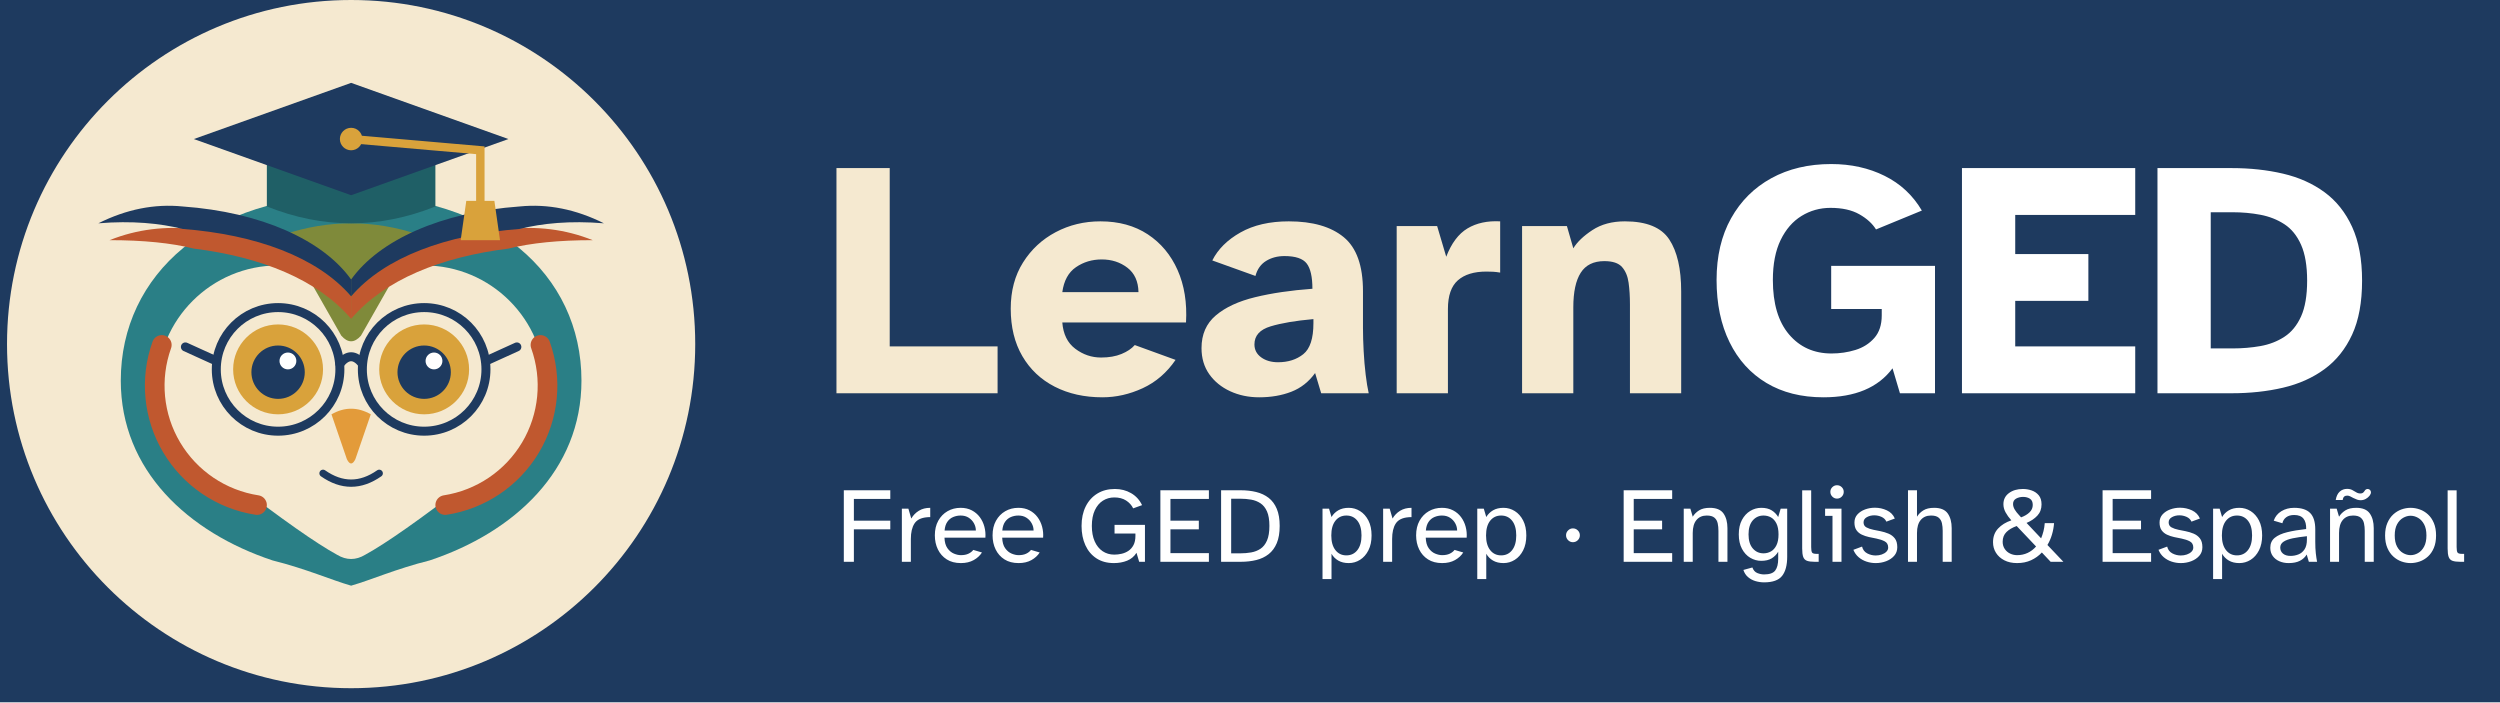
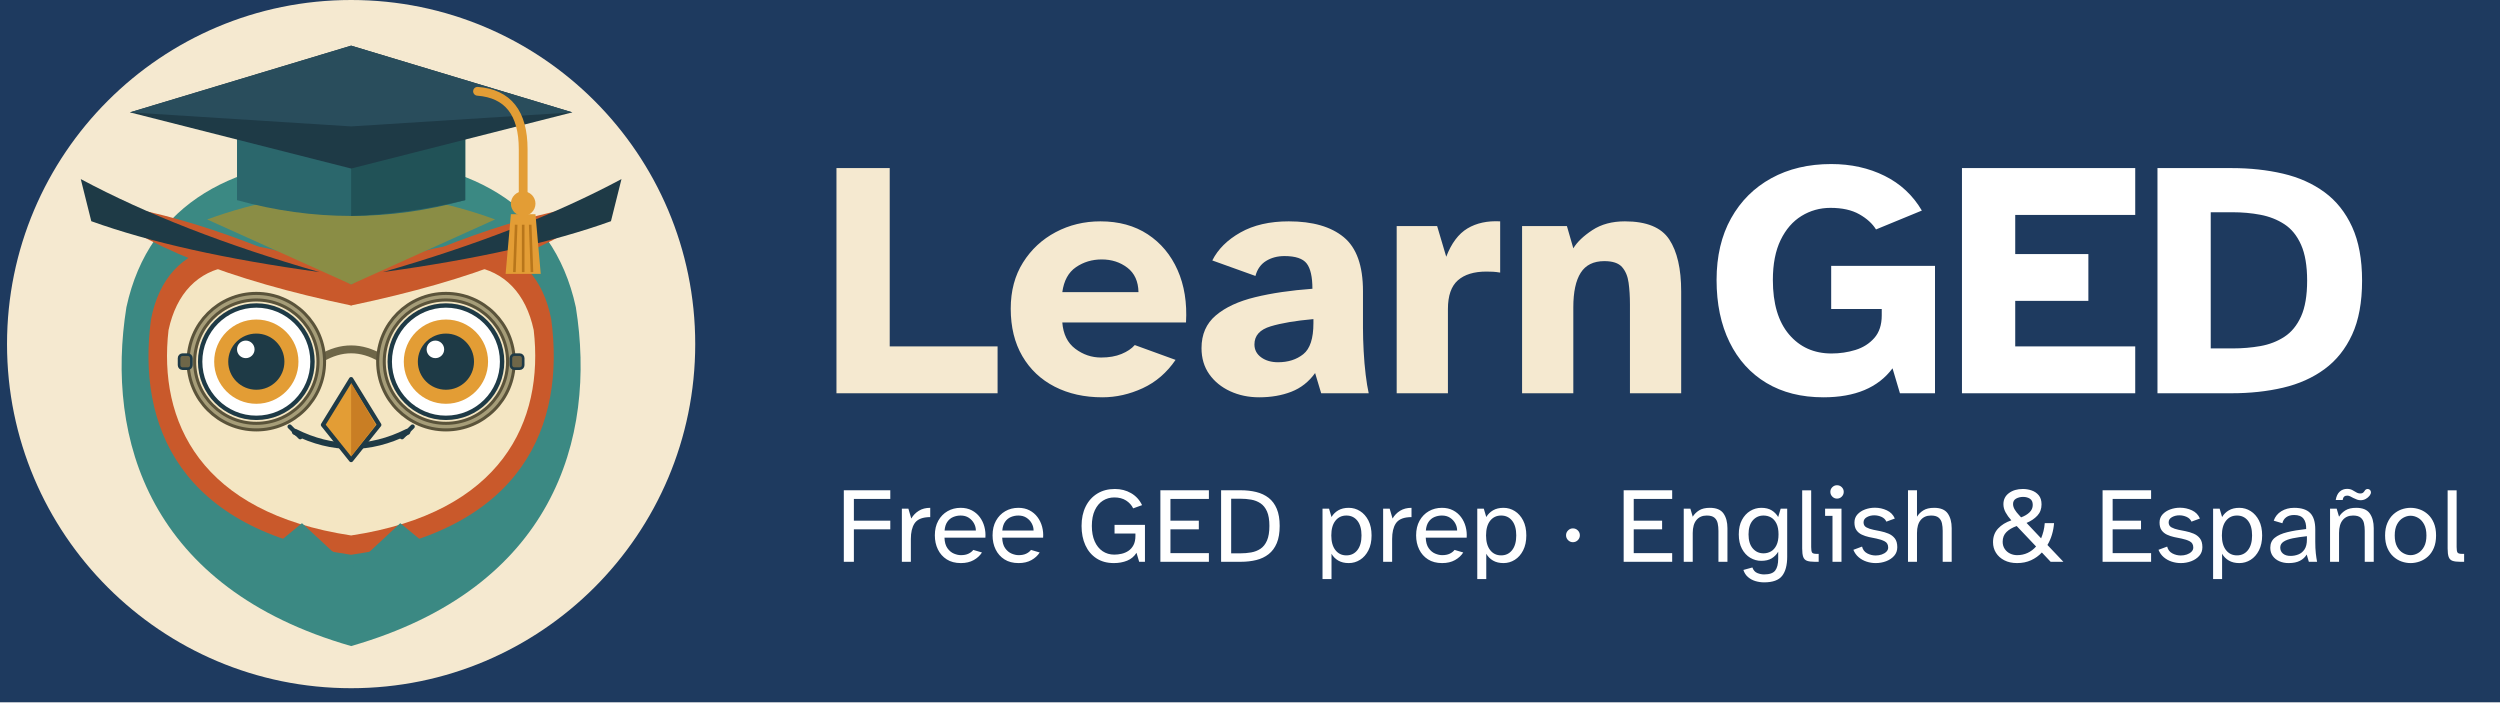
<svg xmlns="http://www.w3.org/2000/svg" viewBox="0 0 712 200" width="712" height="200" role="img" aria-label="LearnGED">
  <rect width="712.24" height="200" rx="0" fill="#1E3A5F" />
  <g transform="scale(1.0) translate(0,-6)">
    <circle cx="100" cy="104" r="98" fill="#F5E9D0" />
-     <g transform="translate(100 104) scale(.8) translate(-100 -109)">
-       <g id="cabeza">
-         <path d="M100,56 C150,56 182,84 182,122 C182,154 158,176 128,186 C116,189 107,193 100,195 C93,193 84,189 72,186 C42,176 18,154 18,122 C18,84 50,56 100,56 Z" fill="#2A7F86" />
-         <circle cx="74" cy="124" r="43" fill="#F5E9D0" />
-         <circle cx="126" cy="124" r="43" fill="#F5E9D0" />
-         <path d="M58,158 Q84,178 95,184 Q100,187 105,184 Q116,178 142,158 Z" fill="#F5E9D0" />
-         <path d="M32.6,109.3 A43,43 0 0 0 66.5,166.3" fill="none" stroke="#C0582F" stroke-width="7" stroke-linecap="round" />
-         <path d="M167.4,109.3 A43,43 0 0 1 133.5,166.3" fill="none" stroke="#C0582F" stroke-width="7" stroke-linecap="round" />
-         <path d="M76,70 Q100,62 124,70 L103.5,106 Q100,110 96.5,106 Z" fill="#7F8A3A" />
-         <g>
-           <path d="M100,92 C90,80 70,70 44,68 C34,67 24,68 14,72 C26,72 36,73 44,75 C68,78 88,86 100,100 Z" fill="#C0582F" />
-           <path d="M100,86 C90,72 68,62 40,60 C30,59 20,61 10,66 C22,65 32,66 40,68 C66,70 88,78 100,92 Z" fill="#1E3A5F" />
-         </g>
-         <g transform="matrix(-1 0 0 1 200 0)">
-           <path d="M100,92 C90,80 70,70 44,68 C34,67 24,68 14,72 C26,72 36,73 44,75 C68,78 88,86 100,100 Z" fill="#C0582F" />
-           <path d="M100,86 C90,72 68,62 40,60 C30,59 20,61 10,66 C22,65 32,66 40,68 C66,70 88,78 100,92 Z" fill="#1E3A5F" />
-         </g>
-         <circle cx="74" cy="118" r="16" fill="#D9A23B" />
-         <circle cx="126" cy="118" r="16" fill="#D9A23B" />
-         <circle cx="74" cy="119" r="9.5" fill="#1E3A5F" />
-         <circle cx="126" cy="119" r="9.5" fill="#1E3A5F" />
-         <circle cx="77.5" cy="115" r="3" fill="#FFFFFF" />
-         <circle cx="129.5" cy="115" r="3" fill="#FFFFFF" />
-         <path d="M93,134 Q100,130 107,134 L101.5,150 Q100,153 98.5,150 Z" fill="#E39B3A" />
-         <path d="M90,155 Q100,162 110,155" fill="none" stroke="#1E3A5F" stroke-width="2.6" stroke-linecap="round" />
-         <g fill="none" stroke="#1E3A5F" stroke-width="3.2" stroke-linecap="round">
-           <circle cx="74" cy="118" r="22" />
-           <circle cx="126" cy="118" r="22" />
-           <path d="M96,116 Q100,111 104,116" />
-           <path d="M52,115 L41,110" />
-           <path d="M148,115 L159,110" />
-         </g>
+     <g transform="translate(100 104) scale(0.50) translate(-250 -236)">
+       <g id="cuerpo">
+         <path d="M 122 215 C 110 290 135 375 250 408 C 365 375 390 290 378 215 C 365 155 315 130 250 130 C 185 130 135 155 122 215 Z" fill="#3B8983" />
+         <path d="M 136 222 C 128 282 152 342 250 356 C 348 342 372 282 364 222 C 355 175 310 165 250 202 C 190 165 145 175 136 222 Z" fill="#C9592B" />
+         <path d="M 146 228 C 140 280 164 332 250 345 C 336 332 360 280 354 228 C 345 186 305 178 250 214 C 195 178 155 186 146 228 Z" fill="#F4E6C3" />
+         <path d="M 185 336 L 205 352 L 222 338 L 250 364 L 278 338 L 295 352 L 315 336 L 250 385 Z" fill="#3B8983" />
+       </g>
+       <g id="cejas">
+         <path d="M 168 165 Q 250 135 332 165 L 250 202 Z" fill="#8A8D45" />
+         <path d="M 102 155 Q 165 162 250 204 Q 335 162 398 155 Q 355 192 250 214 Q 145 192 102 155 Z" fill="#C9592B" />
+         <path d="M 96 142 Q 152 172 232 195 Q 152 184 102 166 Z" fill="#1E3A46" />
+         <path d="M 404 142 Q 348 172 268 195 Q 348 184 398 166 Z" fill="#1E3A46" />
+       </g>
+       <g id="ojos">
+         <circle cx="196" cy="246" r="32" fill="#FFFFFF" stroke="#1E3A46" stroke-width="2.5" />
+         <circle cx="196" cy="246" r="24" fill="#E39D35" />
+         <circle cx="196" cy="246" r="16" fill="#1E3A46" />
+         <circle cx="190" cy="239" r="5" fill="#FFFFFF" />
+         <circle cx="304" cy="246" r="32" fill="#FFFFFF" stroke="#1E3A46" stroke-width="2.5" />
+         <circle cx="304" cy="246" r="24" fill="#E39D35" />
+         <circle cx="304" cy="246" r="16" fill="#1E3A46" />
+         <circle cx="298" cy="239" r="5" fill="#FFFFFF" />
+       </g>
+       <g id="gafas" fill="none" stroke="#6E6648" stroke-linecap="round">
+         <path d="M 233 244 Q 250 234 267 244" stroke-width="4.5" />
+         <circle cx="196" cy="246" r="37" stroke="#5A533A" stroke-width="5.5" />
+         <circle cx="196" cy="246" r="37" stroke="#A69D78" stroke-width="2" />
+         <circle cx="304" cy="246" r="37" stroke="#5A533A" stroke-width="5.5" />
+         <circle cx="304" cy="246" r="37" stroke="#A69D78" stroke-width="2" />
+         <rect x="152" y="242" width="7" height="8" rx="2" fill="#6E6648" stroke="#1E3A46" stroke-width="1.5" />
+         <rect x="341" y="242" width="7" height="8" rx="2" fill="#6E6648" stroke="#1E3A46" stroke-width="1.5" />
+       </g>
+       <g id="pico">
+         <path d="M 218 286 Q 250 302 282 286" fill="none" stroke="#1E3A46" stroke-width="3.5" stroke-linecap="round" />
+         <path d="M 215 283 L 221 289 M 285 283 L 279 289" stroke="#1E3A46" stroke-width="2.5" stroke-linecap="round" />
+         <path d="M 250 256 L 234 282 L 250 302 L 266 282 Z" fill="#E39D35" stroke="#1E3A46" stroke-width="2.5" stroke-linejoin="round" />
+         <path d="M 250 258 L 250 300 L 264 282 Z" fill="#C97E24" />
      </g>
      <g id="birrete">
-         <path d="M70,44 L70,60 Q100,72 130,60 L130,44 Z" fill="#1F5F66" />
-         <path d="M100,16 L156,36 L100,56 L44,36 Z" fill="#1E3A5F" />
-         <path d="M100,36 L146,40 L146,60" fill="none" stroke="#D9A23B" stroke-width="3" stroke-linecap="round" />
-         <path d="M141,58 L151,58 L153,72 L139,72 Z" fill="#D9A23B" />
-         <circle cx="100" cy="36" r="4" fill="#D9A23B" />
+         <path d="M 185 112 L 185 154 Q 250 172 315 154 L 315 112 Z" fill="#2B676C" />
+         <path d="M 250 112 L 250 163 Q 282 162 315 154 L 315 112 Z" fill="#215257" />
+         <polygon points="250,66 376,104 250,136 124,104" fill="#1E3A46" />
+         <polygon points="250,66 376,104 250,112 124,104" fill="#294D5C" />
+         <path d="M 322 92 Q 348 94 348 125 L 348 152" fill="none" stroke="#E39D35" stroke-width="5" stroke-linecap="round" />
+         <circle cx="348" cy="156" r="7" fill="#E39D35" />
+         <path d="M 341 162 L 355 162 L 358 196 L 338 196 Z" fill="#E39D35" />
+         <line x1="344" y1="168" x2="343" y2="195" stroke="#B8761B" stroke-width="1.5" />
+         <line x1="348" y1="168" x2="348" y2="195" stroke="#B8761B" stroke-width="1.5" />
+         <line x1="352" y1="168" x2="353" y2="195" stroke="#B8761B" stroke-width="1.5" />
      </g>
    </g>
  </g>
  <path d="M238.224 112.0V47.872H253.392V98.656H284.112V112.0ZM313.968 113.152Q306.288 113.152 300.384 110.128Q294.48 107.104 291.168 101.44Q287.856 95.776 287.856 87.904Q287.856 80.32 291.36 74.752Q294.864 69.184 300.672 66.112Q306.48 63.04 313.392 63.04Q321.264 63.04 326.88 66.736Q332.496 70.432 335.376 76.912Q338.256 83.392 337.776 91.84H302.544Q302.928 96.832 306.24 99.328Q309.552 101.824 313.584 101.824Q316.944 101.824 319.392 100.816Q321.84 99.808 323.184 98.272L334.8 102.496Q331.056 107.968 325.44 110.56Q319.824 113.152 313.968 113.152ZM302.544 83.2H324.24Q324.144 78.592 321.072 76.24Q318.0 73.888 313.776 73.888Q309.648 73.888 306.432 76.096Q303.216 78.304 302.544 83.2ZM358.608 113.152Q354.096 113.152 350.352 111.424Q346.608 109.696 344.4 106.576Q342.192 103.456 342.192 99.136Q342.192 93.28 346.272 89.824Q350.352 86.368 357.456 84.64Q364.56 82.912 373.776 82.24Q373.776 77.152 372.144 75.04Q370.512 72.928 365.808 72.928Q362.832 72.928 360.576 74.32Q358.32 75.712 357.552 78.592L345.264 74.176Q347.664 69.376 353.28 66.208Q358.896 63.04 367.056 63.04Q377.232 63.04 382.704 67.552Q388.176 72.064 388.176 82.912V93.376Q388.176 96.448 388.368 100.0Q388.56 103.552 388.944 106.72Q389.328 109.888 389.808 112.0H376.272L374.544 106.24Q371.856 109.984 367.776 111.568Q363.696 113.152 358.608 113.152ZM363.984 103.168Q368.304 103.168 371.184 100.864Q374.064 98.56 374.064 92.032V90.88Q366.48 91.552 361.872 92.944Q357.264 94.336 357.264 98.08Q357.264 100.384 359.184 101.776Q361.104 103.168 363.984 103.168ZM397.776 112.0V64.384H409.296L411.888 73.12Q414.096 67.36 417.936 65.056Q421.776 62.752 427.248 63.04V77.632Q426.096 77.44 425.232 77.392Q424.368 77.344 423.312 77.344Q418.032 77.344 415.2 79.84Q412.368 82.336 412.368 88.0V112.0ZM433.488 112.0V64.384H446.256L448.08 70.72Q449.712 68.032 453.504 65.536Q457.296 63.04 462.768 63.04Q471.984 63.04 475.392 68.176Q478.8 73.312 478.8 83.008V112.0H464.208V86.656Q464.208 83.296 463.824 80.512Q463.44 77.728 461.952 76.048Q460.464 74.368 456.912 74.368Q452.304 74.368 450.192 77.68Q448.08 80.992 448.08 87.52V112.0Z" fill="#F5E9D0" />
  <path d="M519.312 113.152Q509.904 113.152 503.088 109.072Q496.272 104.992 492.576 97.456Q488.88 89.92 488.88 79.744Q488.88 69.568 493.008 62.176Q497.136 54.784 504.48 50.752Q511.824 46.72 521.52 46.72Q529.968 46.72 536.736 50.08Q543.504 53.44 547.344 59.968L534.288 65.344Q532.752 62.848 529.536 61.024Q526.32 59.2 521.328 59.2Q516.816 59.2 513.072 61.504Q509.328 63.808 507.12 68.368Q504.912 72.928 504.912 79.744Q504.912 89.824 509.52 95.248Q514.128 100.672 521.616 100.672Q525.168 100.672 528.432 99.664Q531.696 98.656 533.808 96.256Q535.92 93.856 535.92 89.824V88.0H521.52V75.712H551.088V112.0H541.104L538.992 104.896Q532.848 113.152 519.312 113.152ZM558.768 112.0V47.872H608.112V61.216H573.936V72.352H594.768V85.696H573.936V98.656H608.112V112.0ZM614.448 112.0V47.872H635.568Q643.44 47.872 650.208 49.456Q656.976 51.04 662.016 54.736Q667.056 58.432 669.888 64.624Q672.72 70.816 672.72 79.936Q672.72 89.152 669.888 95.296Q667.056 101.44 662.016 105.136Q656.976 108.832 650.208 110.416Q643.44 112.0 635.568 112.0ZM629.616 99.232H635.856Q639.984 99.232 643.776 98.56Q647.568 97.888 650.592 95.92Q653.616 93.952 655.344 90.112Q657.072 86.272 657.072 79.936Q657.072 73.6 655.344 69.712Q653.616 65.824 650.592 63.856Q647.568 61.888 643.776 61.168Q639.984 60.448 635.856 60.448H629.616Z" fill="#FFFFFF" />
  <path d="M240.318 160.0V139.626H253.555V142.096H243.185V148.288H253.555V150.758H243.185V160.0ZM256.849 160.0V144.872H258.709L259.533 147.678Q260.326 146.305 261.683 145.467Q263.041 144.628 264.931 144.628V147.281Q264.718 147.281 264.489 147.281Q264.26 147.281 264.047 147.312Q261.454 147.525 260.433 149.111Q259.411 150.697 259.411 153.504V160.0ZM273.654 160.366Q271.276 160.366 269.629 159.314Q267.981 158.262 267.112 156.477Q266.243 154.693 266.243 152.466Q266.243 150.057 267.219 148.303Q268.195 146.549 269.857 145.589Q271.519 144.628 273.594 144.628Q275.393 144.628 276.765 145.345Q278.138 146.061 279.038 147.266Q279.938 148.471 280.349 149.996Q280.761 151.521 280.639 153.137H268.988Q269.049 155.029 269.827 156.127Q270.605 157.225 271.672 157.667Q272.74 158.109 273.654 158.109Q274.935 158.109 275.805 157.697Q276.674 157.286 277.192 156.614L279.663 157.346Q278.839 158.658 277.314 159.512Q275.789 160.366 273.654 160.366ZM269.019 151.094H277.925Q277.925 150.026 277.391 149.05Q276.857 148.075 275.896 147.449Q274.935 146.824 273.594 146.824Q272.465 146.824 271.459 147.251Q270.452 147.678 269.796 148.623Q269.14 149.569 269.019 151.094ZM290.094 160.366Q287.715 160.366 286.068 159.314Q284.421 158.262 283.552 156.477Q282.683 154.693 282.683 152.466Q282.683 150.057 283.659 148.303Q284.635 146.549 286.297 145.589Q287.959 144.628 290.033 144.628Q291.833 144.628 293.205 145.345Q294.577 146.061 295.477 147.266Q296.377 148.471 296.789 149.996Q297.201 151.521 297.079 153.137H285.428Q285.488 155.029 286.266 156.127Q287.044 157.225 288.112 157.667Q289.179 158.109 290.094 158.109Q291.375 158.109 292.244 157.697Q293.113 157.286 293.632 156.614L296.103 157.346Q295.279 158.658 293.754 159.512Q292.229 160.366 290.094 160.366ZM285.458 151.094H294.364Q294.364 150.026 293.83 149.05Q293.297 148.075 292.336 147.449Q291.375 146.824 290.033 146.824Q288.904 146.824 287.898 147.251Q286.892 147.678 286.236 148.623Q285.58 149.569 285.458 151.094ZM317.239 160.366Q314.311 160.366 312.252 159.009Q310.193 157.651 309.111 155.272Q308.028 152.893 308.028 149.782Q308.028 146.611 309.202 144.247Q310.376 141.883 312.511 140.572Q314.647 139.26 317.513 139.26Q320.075 139.26 322.134 140.45Q324.193 141.639 325.26 143.865L322.729 144.78Q322.058 143.408 320.701 142.539Q319.344 141.669 317.361 141.669Q315.561 141.669 314.113 142.584Q312.664 143.5 311.81 145.314Q310.956 147.129 310.956 149.782Q310.956 152.345 311.764 154.175Q312.572 156.005 314.021 156.981Q315.47 157.957 317.361 157.957Q318.368 157.957 319.435 157.713Q320.502 157.469 321.387 156.874Q322.272 156.279 322.82 155.242Q323.369 154.205 323.369 152.619V151.948H317.422V149.477H326.084V160.0H324.437L323.674 157.438Q322.698 158.994 321.006 159.68Q319.313 160.366 317.239 160.366ZM330.476 160.0V139.626H344.293V142.096H333.343V148.288H341.425V150.758H333.343V157.53H344.293V160.0ZM347.769 160.0V139.626H353.321Q355.761 139.626 357.789 140.129Q359.817 140.632 361.312 141.791Q362.806 142.951 363.63 144.918Q364.453 146.885 364.453 149.782Q364.453 152.71 363.63 154.678Q362.806 156.645 361.312 157.819Q359.817 158.994 357.789 159.497Q355.761 160.0 353.321 160.0ZM350.637 157.59H353.26Q354.846 157.59 356.325 157.331Q357.804 157.072 358.978 156.294Q360.153 155.517 360.839 153.946Q361.525 152.375 361.525 149.782Q361.525 147.19 360.839 145.65Q360.153 144.109 358.978 143.332Q357.804 142.554 356.325 142.295Q354.846 142.036 353.26 142.036H350.637ZM376.653 164.911V144.872H378.513L379.215 147.251Q379.916 146.061 381.136 145.345Q382.356 144.628 384.125 144.628Q385.864 144.628 387.343 145.558Q388.822 146.488 389.722 148.242Q390.622 149.996 390.622 152.497Q390.622 154.968 389.722 156.737Q388.822 158.506 387.343 159.436Q385.864 160.366 384.125 160.366Q382.356 160.366 381.136 159.649Q379.916 158.933 379.215 157.713V164.911ZM383.454 158.17Q385.406 158.17 386.581 156.675Q387.755 155.181 387.755 152.497Q387.755 149.782 386.581 148.303Q385.406 146.824 383.454 146.824Q381.502 146.824 380.328 148.303Q379.154 149.782 379.154 152.497Q379.154 155.181 380.328 156.675Q381.502 158.17 383.454 158.17ZM393.916 160.0V144.872H395.776L396.6 147.678Q397.393 146.305 398.75 145.467Q400.107 144.628 401.998 144.628V147.281Q401.785 147.281 401.556 147.281Q401.327 147.281 401.114 147.312Q398.521 147.525 397.5 149.111Q396.478 150.697 396.478 153.504V160.0ZM410.721 160.366Q408.342 160.366 406.695 159.314Q405.048 158.262 404.179 156.477Q403.31 154.693 403.31 152.466Q403.31 150.057 404.286 148.303Q405.262 146.549 406.924 145.589Q408.586 144.628 410.66 144.628Q412.46 144.628 413.832 145.345Q415.205 146.061 416.105 147.266Q417.004 148.471 417.416 149.996Q417.828 151.521 417.706 153.137H406.055Q406.116 155.029 406.894 156.127Q407.671 157.225 408.739 157.667Q409.806 158.109 410.721 158.109Q412.002 158.109 412.872 157.697Q413.741 157.286 414.259 156.614L416.73 157.346Q415.906 158.658 414.381 159.512Q412.856 160.366 410.721 160.366ZM406.085 151.094H414.991Q414.991 150.026 414.458 149.05Q413.924 148.075 412.963 147.449Q412.002 146.824 410.66 146.824Q409.532 146.824 408.525 147.251Q407.519 147.678 406.863 148.623Q406.207 149.569 406.085 151.094ZM420.726 164.911V144.872H422.586L423.288 147.251Q423.989 146.061 425.209 145.345Q426.429 144.628 428.198 144.628Q429.937 144.628 431.416 145.558Q432.895 146.488 433.795 148.242Q434.695 149.996 434.695 152.497Q434.695 154.968 433.795 156.737Q432.895 158.506 431.416 159.436Q429.937 160.366 428.198 160.366Q426.429 160.366 425.209 159.649Q423.989 158.933 423.288 157.713V164.911ZM427.527 158.17Q429.479 158.17 430.653 156.675Q431.828 155.181 431.828 152.497Q431.828 149.782 430.653 148.303Q429.479 146.824 427.527 146.824Q425.575 146.824 424.401 148.303Q423.227 149.782 423.227 152.497Q423.227 155.181 424.401 156.675Q425.575 158.17 427.527 158.17ZM447.962 154.418Q447.169 154.418 446.59 153.839Q446.01 153.26 446.01 152.436Q446.01 151.643 446.59 151.064Q447.169 150.484 447.962 150.484Q448.786 150.484 449.365 151.064Q449.945 151.643 449.945 152.436Q449.945 153.26 449.365 153.839Q448.786 154.418 447.962 154.418ZM462.419 160.0V139.626H476.236V142.096H465.286V148.288H473.368V150.758H465.286V157.53H476.236V160.0ZM479.529 160.0V144.872H481.421L482.091 147.16Q482.732 146.092 483.891 145.36Q485.05 144.628 486.971 144.628Q489.716 144.628 490.845 146.229Q491.974 147.831 491.974 150.423V160.0H489.411V151.185Q489.411 150.026 489.198 149.035Q488.984 148.044 488.268 147.434Q487.551 146.824 486.087 146.824Q484.226 146.824 483.159 148.09Q482.091 149.356 482.091 151.796V160.0ZM502.404 165.856Q501.184 165.856 499.98 165.505Q498.775 165.155 497.845 164.362Q496.914 163.569 496.518 162.318L499.08 161.617Q499.507 162.806 500.483 163.202Q501.459 163.599 502.404 163.599Q504.753 163.599 505.592 162.471Q506.43 161.342 506.43 159.146V157.133Q505.729 158.322 504.57 159.024Q503.411 159.726 501.611 159.726Q499.934 159.726 498.47 158.856Q497.006 157.987 496.106 156.294Q495.206 154.601 495.206 152.192Q495.206 149.752 496.106 148.075Q497.006 146.397 498.47 145.512Q499.934 144.628 501.611 144.628Q503.411 144.628 504.57 145.345Q505.729 146.061 506.43 147.251L507.132 144.872H508.992V158.566Q508.992 162.166 507.544 164.011Q506.095 165.856 502.404 165.856ZM502.252 157.59Q503.411 157.59 504.372 157.041Q505.332 156.493 505.927 155.303Q506.522 154.113 506.522 152.192Q506.522 150.27 505.927 149.081Q505.332 147.892 504.372 147.358Q503.411 146.824 502.252 146.824Q500.391 146.824 499.187 148.212Q497.982 149.6 497.982 152.192Q497.982 154.785 499.187 156.188Q500.391 157.59 502.252 157.59ZM516.831 160.0Q515.397 160.0 514.62 159.71Q513.842 159.421 513.552 158.597Q513.262 157.774 513.262 156.218V139.656H515.824V155.791Q515.824 156.95 516.068 157.346Q516.312 157.743 517.38 157.743H517.959V160.0ZM523.175 142.005Q522.412 142.005 521.848 141.441Q521.284 140.876 521.284 140.084Q521.284 139.291 521.848 138.742Q522.412 138.192 523.175 138.192Q523.968 138.192 524.532 138.742Q525.096 139.291 525.096 140.084Q525.096 140.876 524.532 141.441Q523.968 142.005 523.175 142.005ZM521.894 160.0V146.916H519.789V144.872H524.456V160.0ZM534.185 160.366Q532.874 160.366 531.608 159.954Q530.342 159.542 529.351 158.704Q528.36 157.865 527.841 156.584L530.312 155.669Q530.647 157.011 531.791 157.606Q532.935 158.201 534.185 158.201Q535.101 158.201 535.909 157.926Q536.717 157.651 537.236 157.133Q537.754 156.614 537.754 155.944Q537.754 154.693 536.763 154.175Q535.771 153.656 534.399 153.381L532.294 152.954Q531.197 152.71 530.251 152.268Q529.305 151.826 528.726 151.002Q528.146 150.179 528.146 148.806Q528.146 147.434 529 146.504Q529.854 145.573 531.181 145.085Q532.508 144.597 533.972 144.597Q535.771 144.597 537.373 145.345Q538.974 146.092 539.645 147.678L537.236 148.562Q536.839 147.648 535.848 147.205Q534.856 146.763 533.789 146.763Q532.63 146.763 531.684 147.281Q530.739 147.8 530.739 148.776Q530.739 149.752 531.547 150.194Q532.356 150.637 533.545 150.881L535.527 151.277Q536.747 151.521 537.845 151.978Q538.943 152.436 539.645 153.336Q540.346 154.236 540.346 155.852Q540.346 157.286 539.462 158.292Q538.577 159.298 537.174 159.832Q535.771 160.366 534.185 160.366ZM543.396 160.0V139.626H545.958V147.16Q546.599 146.092 547.758 145.36Q548.917 144.628 550.838 144.628Q553.583 144.628 554.712 146.229Q555.84 147.831 555.84 150.423V160.0H553.278V151.185Q553.278 150.026 553.065 149.035Q552.851 148.044 552.135 147.434Q551.418 146.824 549.954 146.824Q548.093 146.824 547.026 148.09Q545.958 149.356 545.958 151.796V160.0ZM574.476 160.366Q572.371 160.366 570.831 159.573Q569.291 158.78 568.452 157.438Q567.613 156.096 567.613 154.418Q567.613 152.07 569.047 150.53Q570.48 148.989 572.829 148.197Q571.792 147.037 571.182 145.909Q570.572 144.78 570.572 143.591Q570.572 141.608 572.143 140.434Q573.713 139.26 576.123 139.26Q577.373 139.26 578.593 139.672Q579.813 140.084 580.622 141.044Q581.43 142.005 581.43 143.652Q581.43 145.573 580.24 146.855Q579.051 148.136 577.16 148.928L581.308 153.321Q581.704 152.375 581.979 151.292Q582.253 150.209 582.345 148.989H584.998Q584.876 150.637 584.404 152.238Q583.931 153.839 583.107 155.212L587.652 160.0H584.022L581.521 157.346Q580.21 158.75 578.441 159.558Q576.672 160.366 574.476 160.366ZM575.604 147.343Q577.099 146.793 578.014 145.909Q578.929 145.024 578.929 143.804Q578.929 142.554 578.121 142.036Q577.312 141.517 576.184 141.517Q575.055 141.517 574.186 142.005Q573.317 142.493 573.317 143.53Q573.317 144.353 573.82 145.162Q574.323 145.97 574.888 146.549Q575.452 147.129 575.604 147.343ZM574.476 158.109Q576.092 158.109 577.465 157.469Q578.837 156.828 579.874 155.638L574.354 149.813Q572.524 150.453 571.441 151.521Q570.358 152.589 570.358 154.297Q570.358 155.456 570.938 156.325Q571.517 157.194 572.463 157.651Q573.408 158.109 574.476 158.109ZM598.815 160.0V139.626H612.631V142.096H601.682V148.288H609.764V150.758H601.682V157.53H612.631V160.0ZM621.08 160.366Q619.768 160.366 618.503 159.954Q617.237 159.542 616.246 158.704Q615.255 157.865 614.736 156.584L617.207 155.669Q617.542 157.011 618.686 157.606Q619.829 158.201 621.08 158.201Q621.995 158.201 622.803 157.926Q623.611 157.651 624.13 157.133Q624.648 156.614 624.648 155.944Q624.648 154.693 623.657 154.175Q622.666 153.656 621.293 153.381L619.189 152.954Q618.091 152.71 617.145 152.268Q616.2 151.826 615.62 151.002Q615.041 150.179 615.041 148.806Q615.041 147.434 615.895 146.504Q616.749 145.573 618.076 145.085Q619.402 144.597 620.866 144.597Q622.666 144.597 624.267 145.345Q625.868 146.092 626.539 147.678L624.13 148.562Q623.733 147.648 622.742 147.205Q621.751 146.763 620.683 146.763Q619.524 146.763 618.579 147.281Q617.633 147.8 617.633 148.776Q617.633 149.752 618.442 150.194Q619.25 150.637 620.439 150.881L622.422 151.277Q623.642 151.521 624.74 151.978Q625.838 152.436 626.539 153.336Q627.241 154.236 627.241 155.852Q627.241 157.286 626.356 158.292Q625.472 159.298 624.069 159.832Q622.666 160.366 621.08 160.366ZM630.291 164.911V144.872H632.151L632.853 147.251Q633.554 146.061 634.774 145.345Q635.994 144.628 637.763 144.628Q639.502 144.628 640.981 145.558Q642.46 146.488 643.36 148.242Q644.26 149.996 644.26 152.497Q644.26 154.968 643.36 156.737Q642.46 158.506 640.981 159.436Q639.502 160.366 637.763 160.366Q635.994 160.366 634.774 159.649Q633.554 158.933 632.853 157.713V164.911ZM637.092 158.17Q639.044 158.17 640.219 156.675Q641.393 155.181 641.393 152.497Q641.393 149.782 640.219 148.303Q639.044 146.824 637.092 146.824Q635.14 146.824 633.966 148.303Q632.792 149.782 632.792 152.497Q632.792 155.181 633.966 156.675Q635.14 158.17 637.092 158.17ZM651.793 160.366Q650.36 160.366 649.17 159.848Q647.981 159.329 647.279 158.353Q646.578 157.377 646.578 156.005Q646.578 154.205 647.844 153.168Q649.109 152.131 651.412 151.567Q653.715 151.002 656.795 150.667Q656.856 148.745 656.033 147.709Q655.209 146.672 653.379 146.672Q652.007 146.672 651.138 147.297Q650.268 147.922 650.024 149.02L647.554 148.288Q648.164 146.549 649.735 145.589Q651.305 144.628 653.349 144.628Q656.49 144.628 657.939 146.107Q659.388 147.587 659.388 150.758V154.297Q659.388 156.188 659.54 157.56Q659.693 158.933 659.906 160.0H657.558L656.948 157.926Q656.277 159.054 655.026 159.71Q653.776 160.366 651.793 160.366ZM652.342 158.322Q653.532 158.322 654.599 157.895Q655.667 157.469 656.338 156.447Q657.009 155.425 657.009 153.656V152.71Q654.691 152.954 652.983 153.305Q651.275 153.656 650.345 154.281Q649.414 154.906 649.414 155.944Q649.414 157.011 650.192 157.667Q650.97 158.322 652.342 158.322ZM663.597 160.0V144.872H665.488L666.159 147.16Q666.799 146.092 667.958 145.36Q669.117 144.628 671.039 144.628Q673.784 144.628 674.912 146.229Q676.041 147.831 676.041 150.423V160.0H673.479V151.185Q673.479 150.026 673.265 149.035Q673.052 148.044 672.335 147.434Q671.619 146.824 670.154 146.824Q668.294 146.824 667.226 148.09Q666.159 149.356 666.159 151.796V160.0ZM672.289 142.463Q671.801 142.463 671.313 142.295Q670.825 142.127 670.215 141.822Q669.758 141.578 669.346 141.365Q668.934 141.151 668.477 141.151Q667.348 141.151 667.196 142.401H665.213Q665.488 140.785 666.357 140.007Q667.226 139.23 668.446 139.23Q669.3 139.23 669.91 139.55Q670.52 139.87 671.054 140.206Q671.588 140.541 672.228 140.541Q672.686 140.541 672.945 140.358Q673.204 140.175 673.418 139.839Q673.601 139.504 673.845 139.382Q674.089 139.26 674.303 139.26Q674.729 139.26 674.989 139.55Q675.248 139.839 675.248 140.206Q675.248 140.663 674.851 141.181Q674.455 141.7 673.784 142.081Q673.113 142.463 672.289 142.463ZM686.533 160.366Q685.221 160.366 683.94 159.909Q682.659 159.451 681.607 158.49Q680.555 157.53 679.915 156.035Q679.274 154.541 679.274 152.497Q679.274 150.453 679.915 148.959Q680.555 147.464 681.607 146.504Q682.659 145.543 683.94 145.085Q685.221 144.628 686.533 144.628Q687.845 144.628 689.141 145.085Q690.437 145.543 691.489 146.504Q692.542 147.464 693.167 148.959Q693.792 150.453 693.792 152.497Q693.792 154.541 693.167 156.035Q692.542 157.53 691.489 158.49Q690.437 159.451 689.141 159.909Q687.845 160.366 686.533 160.366ZM686.533 158.109Q687.631 158.109 688.668 157.514Q689.705 156.919 690.376 155.684Q691.047 154.449 691.047 152.497Q691.047 150.545 690.376 149.31Q689.705 148.075 688.668 147.48Q687.631 146.885 686.533 146.885Q685.466 146.885 684.413 147.48Q683.361 148.075 682.69 149.31Q682.019 150.545 682.019 152.497Q682.019 154.449 682.69 155.684Q683.361 156.919 684.413 157.514Q685.466 158.109 686.533 158.109ZM700.654 160.0Q699.221 160.0 698.443 159.71Q697.666 159.421 697.376 158.597Q697.086 157.774 697.086 156.218V139.656H699.648V155.791Q699.648 156.95 699.892 157.346Q700.136 157.743 701.204 157.743H701.783V160.0Z" fill="#FFFFFF" />
</svg>
